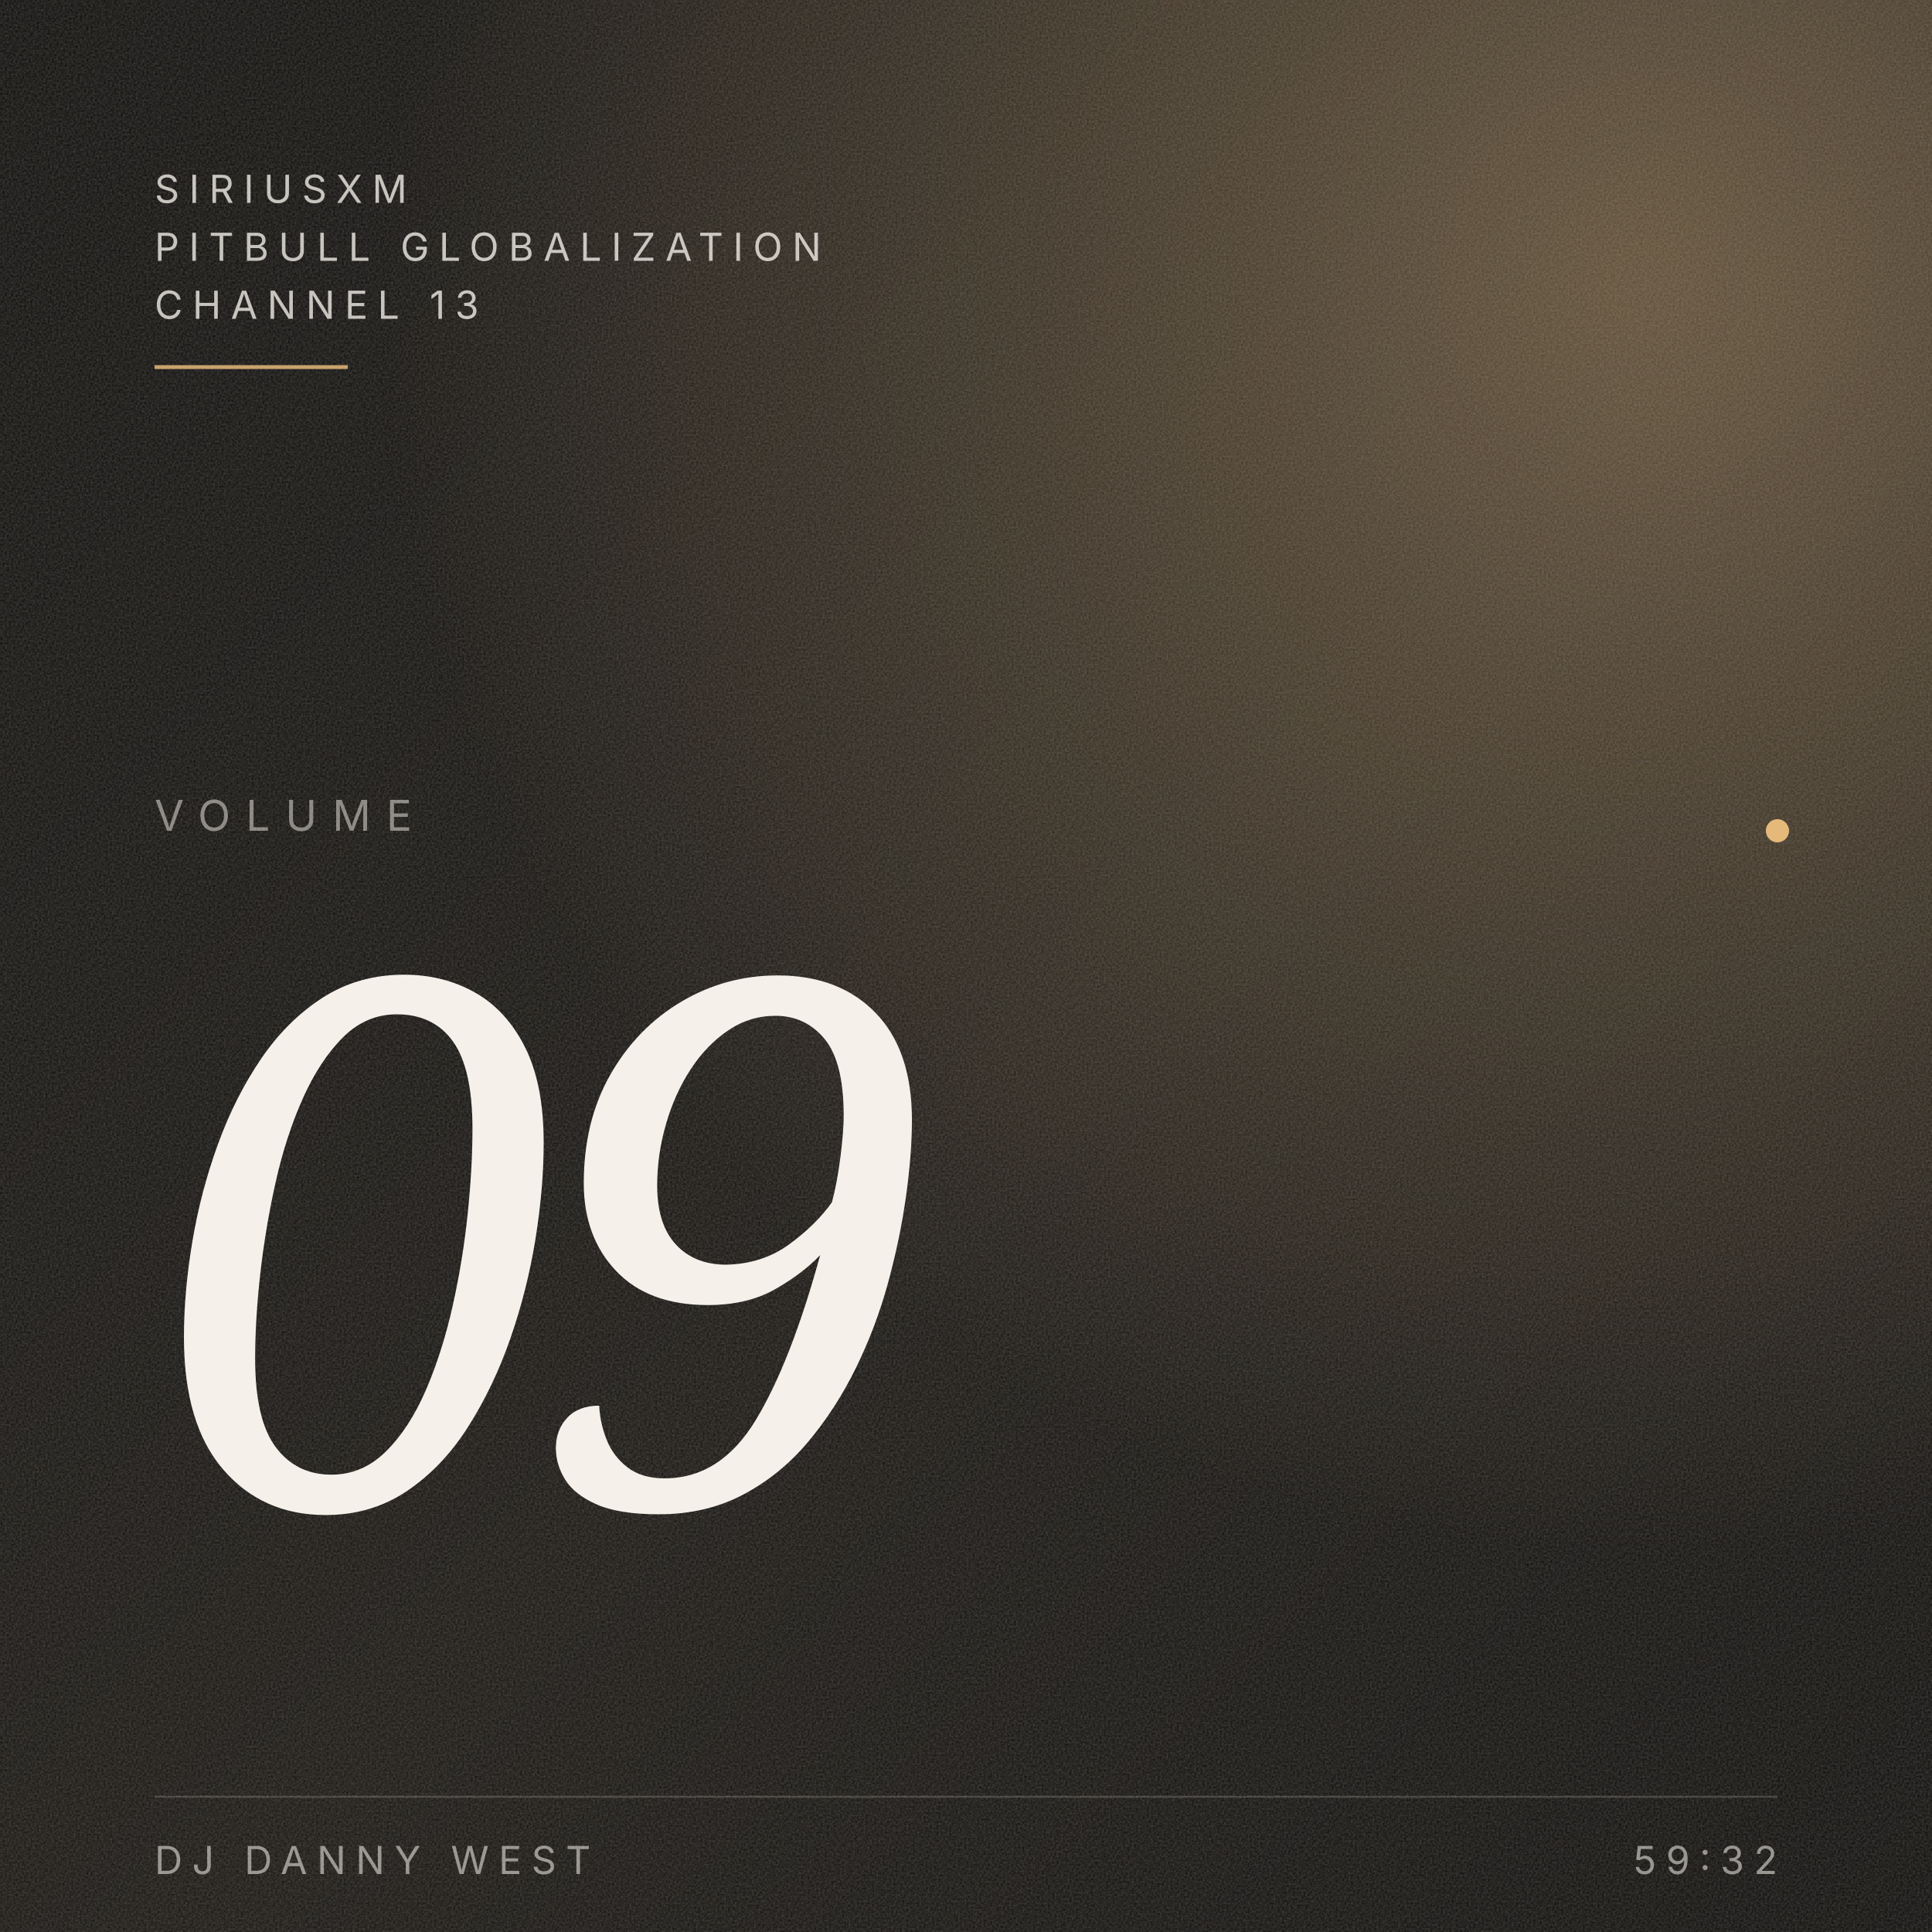
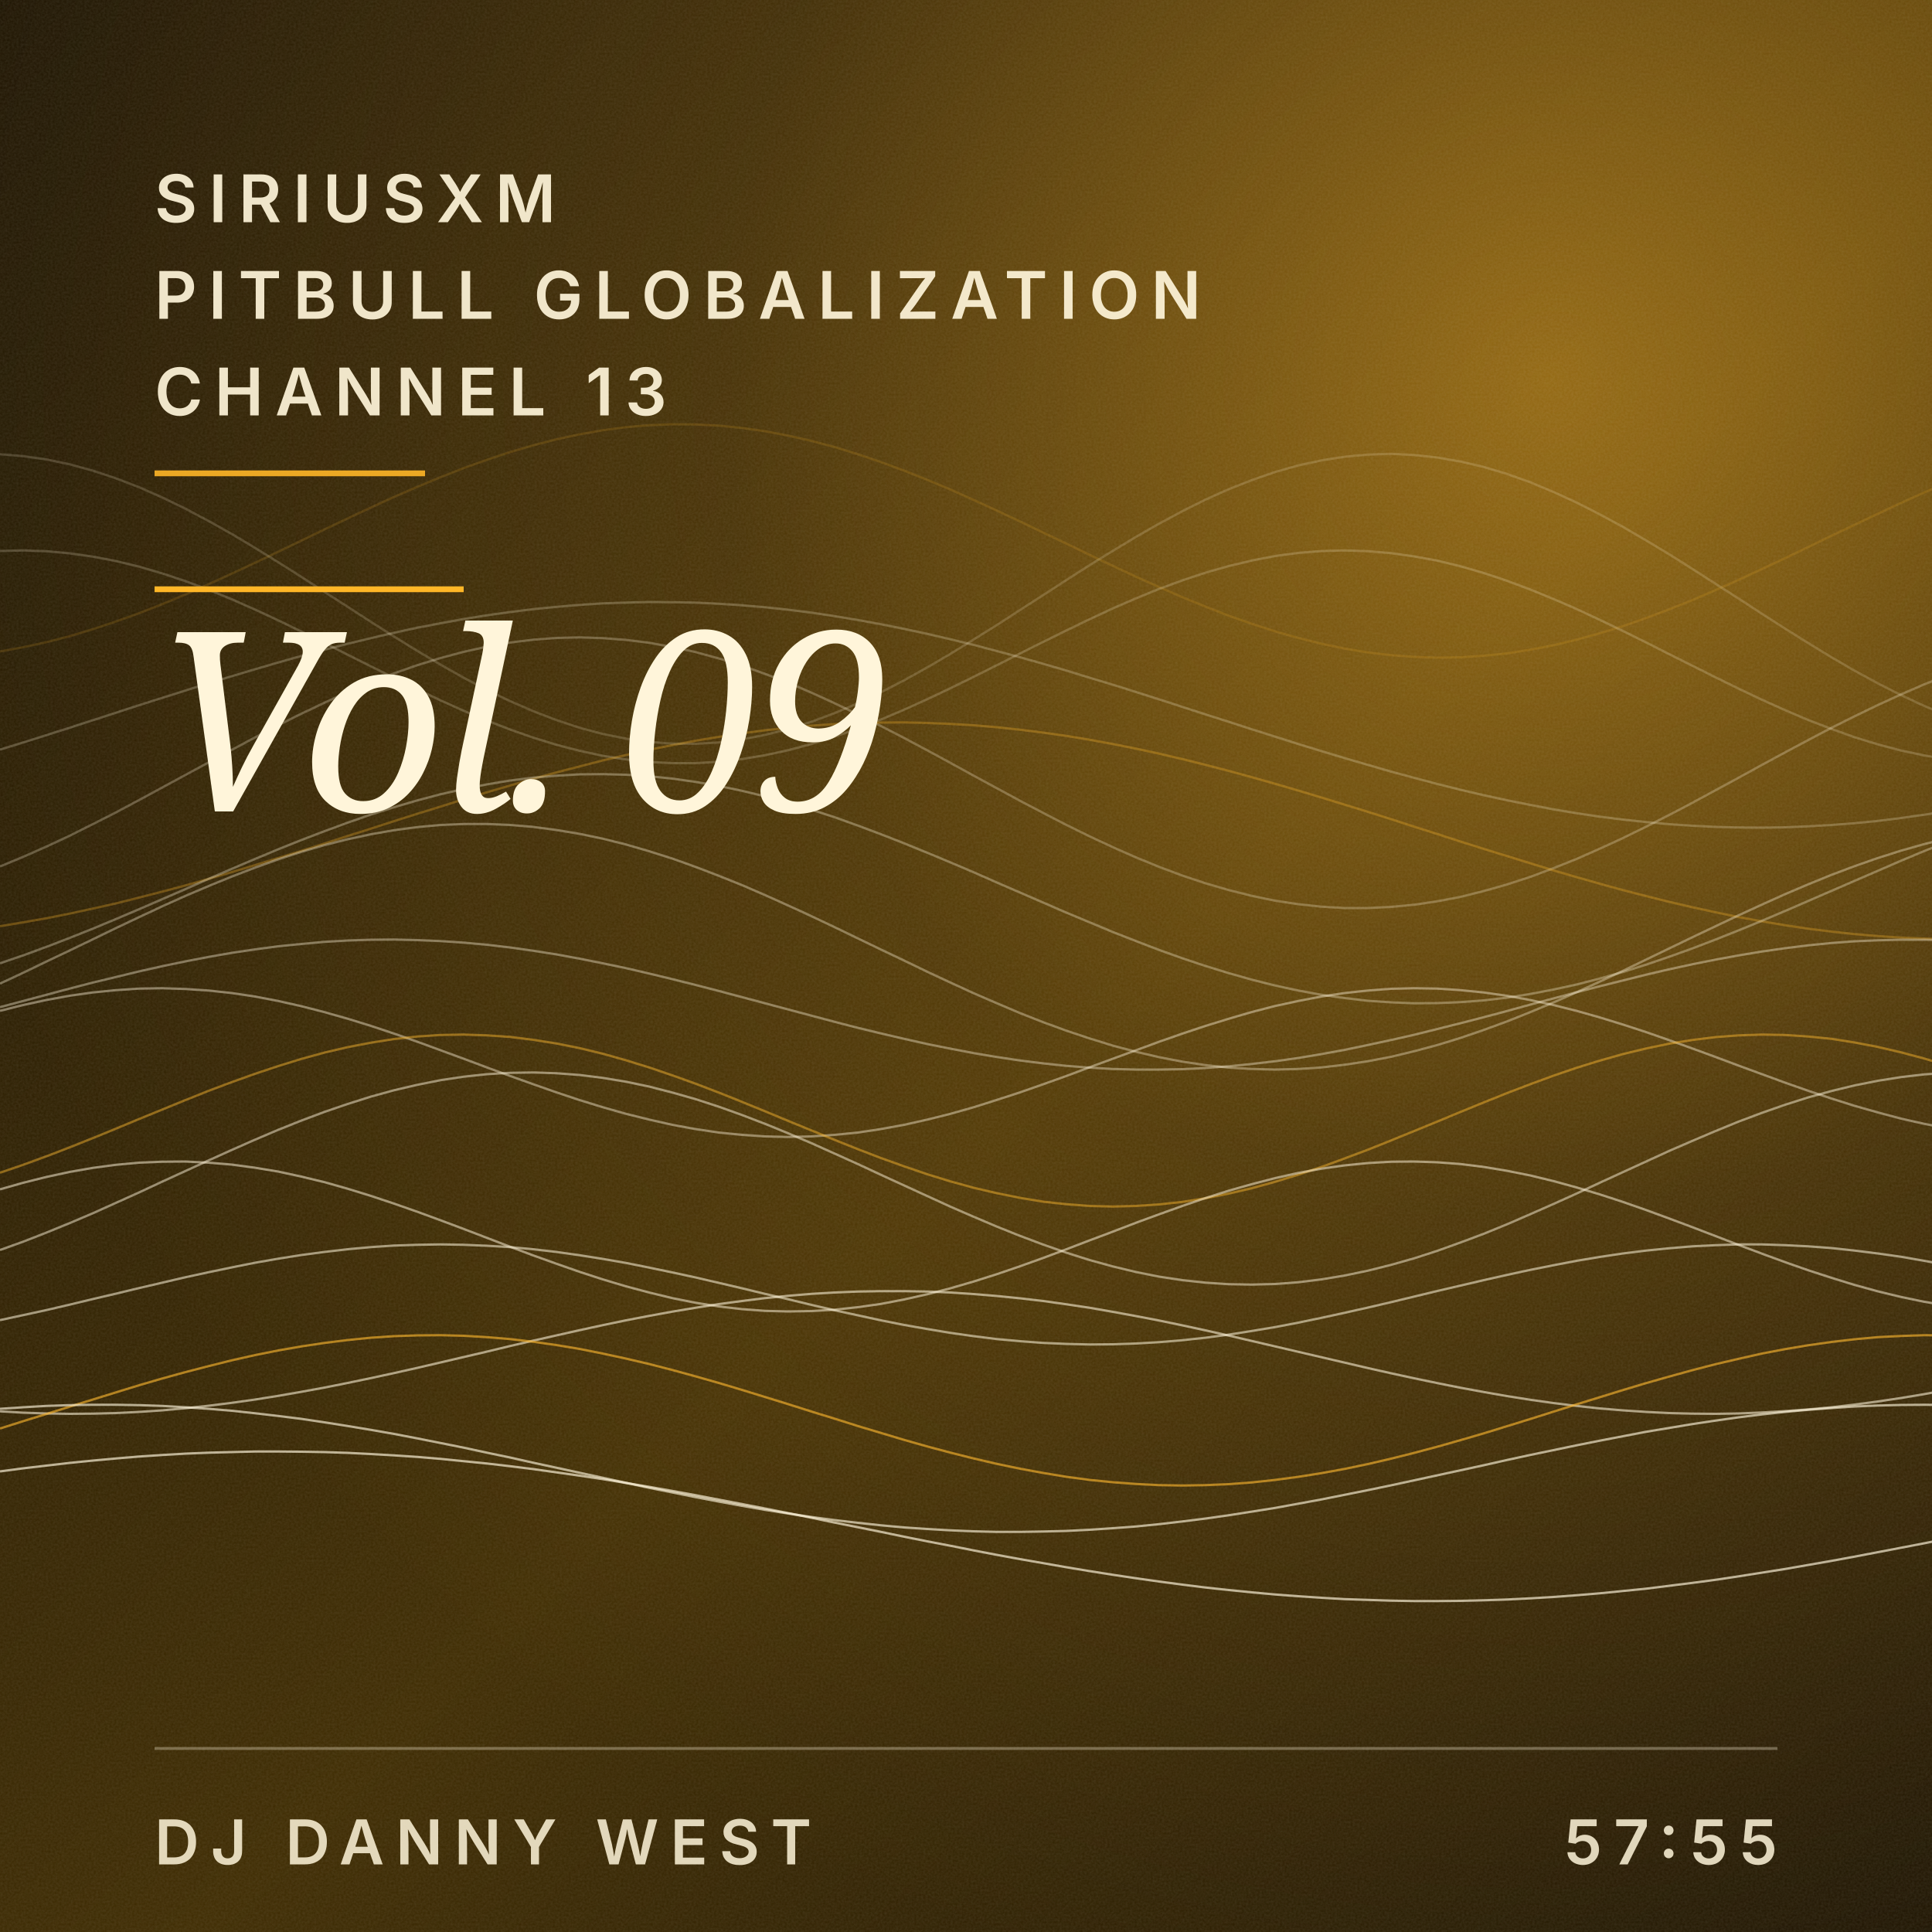
<svg xmlns="http://www.w3.org/2000/svg" viewBox="0 0 1000 1000" preserveAspectRatio="xMidYMid slice">
  <defs>
    <linearGradient id="bg" x1="0" y1="0" x2="1" y2="1">
-       <stop offset="0" stop-color="#0A0907" />
-       <stop offset="0.55" stop-color="#14110D" />
-       <stop offset="1" stop-color="#0A0907" />
+       <stop offset="0" stop-color="#1A1100" />
+       <stop offset="0.55" stop-color="#3D2A00" />
+       <stop offset="1" stop-color="#1A1100" />
    </linearGradient>
-     <radialGradient id="ember" cx="0.85" cy="0.15" r="0.65">
-       <stop offset="0" stop-color="#E5B97A" stop-opacity="0.35" />
-       <stop offset="1" stop-color="#E5B97A" stop-opacity="0" />
+     <radialGradient id="accentGlow" cx="0.8" cy="0.2" r="0.85">
+       <stop offset="0" stop-color="#FFB627" stop-opacity="0.45" />
+       <stop offset="0.5" stop-color="#FFB627" stop-opacity="0.12" />
+       <stop offset="1" stop-color="#FFB627" stop-opacity="0" />
    </radialGradient>
    <filter id="grain" x="0" y="0" width="100%" height="100%">
-       <feTurbulence type="fractalNoise" baseFrequency="0.9" numOctaves="3" stitchTiles="stitch" />
-       <feColorMatrix values="0 0 0 0 0.96  0 0 0 0 0.94  0 0 0 0 0.92  0 0 0 0.5 0" />
+       <feTurbulence type="fractalNoise" baseFrequency="0.85" numOctaves="2" seed="33" stitchTiles="stitch" />
+       <feColorMatrix values="0 0 0 0 0.96  0 0 0 0 0.94  0 0 0 0 0.92  0 0 0 0.18 0" />
+     </filter>
+     <filter id="softblur">
+       <feGaussianBlur stdDeviation="40" />
    </filter>
  </defs>
  <rect width="1000" height="1000" fill="url(#bg)" />
-   <rect width="1000" height="1000" fill="url(#ember)" />
-   <rect width="1000" height="1000" filter="url(#grain)" opacity="0.45" />
-   <g font-family="Inter, system-ui, sans-serif" fill="#F5F1EA">
-     <text x="80" y="105" font-size="20" letter-spacing="5" fill-opacity="0.78">SIRIUSXM</text>
-     <text x="80" y="135" font-size="20" letter-spacing="5" fill-opacity="0.78">PITBULL GLOBALIZATION</text>
-     <text x="80" y="165" font-size="20" letter-spacing="5" fill-opacity="0.78">CHANNEL 13</text>
-     <line x1="80" y1="190" x2="180" y2="190" stroke="#E5B97A" stroke-opacity="0.85" stroke-width="2" />
+   <rect width="1000" height="1000" fill="url(#accentGlow)" />
+   <polyline points="0,337.2 12,335.0 24,332.4 36,329.3 48,325.7 60,321.7 72,317.4 84,312.7 96,307.7 108,302.4 120,296.9 132,291.3 144,285.6 156,279.8 168,274.0 180,268.3 192,262.7 204,257.2 216,252.0 228,247.0 240,242.3 252,238.0 264,234.0 276,230.5 288,227.4 300,224.8 312,222.7 324,221.1 336,220.1 348,219.6 360,219.7 372,220.3 384,221.5 396,223.2 408,225.5 420,228.2 432,231.4 444,235.1 456,239.2 468,243.6 480,248.4 492,253.4 504,258.8 516,264.3 528,269.9 540,275.7 552,281.4 564,287.2 576,292.9 588,298.5 600,303.9 612,309.1 624,314.0 636,318.7 648,322.9 660,326.8 672,330.2 684,333.2 696,335.7 708,337.7 720,339.1 732,340.0 744,340.4 756,340.2 768,339.4 780,338.2 792,336.3 804,334.0 816,331.1 828,327.8 840,324.1 852,319.9 864,315.4 876,310.6 888,305.4 900,300.1 912,294.5 924,288.9 936,283.1 948,277.3 960,271.6 972,265.9 984,260.3 996,254.9 1008,249.8" fill="none" stroke="#FFB627" stroke-opacity="0.15" stroke-width="1.2" />
+   <polyline points="0,235.1 12,236.1 24,237.8 36,240.3 48,243.6 60,247.6 72,252.2 84,257.5 96,263.3 108,269.7 120,276.4 132,283.6 144,291.0 156,298.6 168,306.4 180,314.1 192,321.9 204,329.5 216,336.9 228,344.0 240,350.8 252,357.1 264,362.9 276,368.1 288,372.7 300,376.7 312,379.9 324,382.3 336,384.0 348,384.9 360,385.0 372,384.3 384,382.7 396,380.4 408,377.4 420,373.6 432,369.1 444,364.0 456,358.3 468,352.1 480,345.4 492,338.4 504,331.0 516,323.5 528,315.7 540,308.0 552,300.2 564,292.5 576,285.1 588,277.9 600,271.0 612,264.6 624,258.6 636,253.2 648,248.5 660,244.3 672,240.9 684,238.3 696,236.4 708,235.3 720,234.9 732,235.5 744,236.8 756,238.9 768,241.7 780,245.3 792,249.6 804,254.6 816,260.1 828,266.2 840,272.7 852,279.7 864,286.9 876,294.5 888,302.2 900,309.9 912,317.7 924,325.4 936,332.9 948,340.2 960,347.2 972,353.7 984,359.8 996,365.4 1008,370.3" fill="none" stroke="#FFF5DA" stroke-opacity="0.18" stroke-width="1.2" />
+   <polyline points="0,285.2 12,284.9 24,285.3 36,286.4 48,288.1 60,290.4 72,293.3 84,296.8 96,300.8 108,305.3 120,310.2 132,315.5 144,321.1 156,326.9 168,332.8 180,338.9 192,344.9 204,350.9 216,356.8 228,362.5 240,367.9 252,372.9 264,377.6 276,381.8 288,385.5 300,388.6 312,391.2 324,393.1 336,394.4 348,395.0 360,395.0 372,394.3 384,392.9 396,390.9 408,388.3 420,385.1 432,381.3 444,377.1 456,372.4 468,367.3 480,361.9 492,356.2 504,350.3 516,344.3 528,338.2 540,332.2 552,326.3 564,320.5 576,314.9 588,309.7 600,304.8 612,300.4 624,296.4 636,293.0 648,290.1 660,287.8 672,286.2 684,285.2 696,284.9 708,285.3 720,286.3 732,288.0 744,290.2 756,293.1 768,296.6 780,300.6 792,305.1 804,310.0 816,315.2 828,320.8 840,326.6 852,332.5 864,338.6 876,344.6 888,350.6 900,356.5 912,362.2 924,367.6 936,372.7 948,377.3 960,381.6 972,385.3 984,388.5 996,391.0 1008,393.0" fill="none" stroke="#FFF5DA" stroke-opacity="0.21" stroke-width="1.2" />
+   <polyline points="0,388.0 12,384.3 24,380.5 36,376.7 48,372.8 60,368.9 72,365.0 84,361.2 96,357.4 108,353.6 120,350.0 132,346.4 144,342.9 156,339.5 168,336.3 180,333.2 192,330.3 204,327.5 216,324.9 228,322.6 240,320.4 252,318.5 264,316.8 276,315.3 288,314.1 300,313.1 312,312.3 324,311.9 336,311.6 348,311.7 360,311.9 372,312.5 384,313.3 396,314.3 408,315.6 420,317.1 432,318.9 444,320.9 456,323.1 468,325.5 480,328.1 492,330.9 504,333.8 516,337.0 528,340.2 540,343.6 552,347.1 564,350.8 576,354.4 588,358.2 600,362.0 612,365.9 624,369.8 636,373.6 648,377.5 660,381.3 672,385.1 684,388.8 696,392.4 708,395.9 720,399.4 732,402.6 744,405.8 756,408.8 768,411.6 780,414.2 792,416.6 804,418.9 816,420.9 828,422.7 840,424.2 852,425.5 864,426.6 876,427.4 888,428.0 900,428.3 912,428.4 924,428.2 936,427.7 948,427.0 960,426.1 972,424.9 984,423.4 996,421.7 1008,419.8" fill="none" stroke="#FFF5DA" stroke-opacity="0.24" stroke-width="1.2" />
+   <polyline points="0,448.5 12,443.5 24,438.2 36,432.6 48,426.6 60,420.5 72,414.1 84,407.6 96,401.1 108,394.6 120,388.1 132,381.7 144,375.4 156,369.4 168,363.7 180,358.2 192,353.2 204,348.5 216,344.3 228,340.6 240,337.4 252,334.7 264,332.6 276,331.1 288,330.2 300,329.9 312,330.3 324,331.2 336,332.7 348,334.9 360,337.5 372,340.8 384,344.5 396,348.8 408,353.4 420,358.5 432,364.0 444,369.8 456,375.8 468,382.0 480,388.4 492,394.9 504,401.5 516,408.0 528,414.5 540,420.8 552,427.0 564,432.9 576,438.5 588,443.8 600,448.7 612,453.2 624,457.2 636,460.7 648,463.7 660,466.2 672,468.0 684,469.3 696,470.0 708,470.0 720,469.4 732,468.3 744,466.5 756,464.2 768,461.2 780,457.8 792,453.9 804,449.4 816,444.6 828,439.3 840,433.8 852,427.9 864,421.8 876,415.5 888,409.0 900,402.5 912,395.9 924,389.4 936,383.0 948,376.7 960,370.7 972,364.9 984,359.4 996,354.2 1008,349.5" fill="none" stroke="#FFF5DA" stroke-opacity="0.27" stroke-width="1.2" />
+   <polyline points="0,479.4 12,477.4 24,475.3 36,472.9 48,470.3 60,467.6 72,464.6 84,461.5 96,458.3 108,454.9 120,451.4 132,447.8 144,444.1 156,440.4 168,436.6 180,432.7 192,428.9 204,425.0 216,421.2 228,417.5 240,413.7 252,410.1 264,406.6 276,403.1 288,399.8 300,396.7 312,393.6 324,390.8 336,388.1 348,385.7 360,383.4 372,381.4 384,379.6 396,378.0 408,376.7 420,375.6 432,374.8 444,374.3 456,374.0 468,373.9 480,374.2 492,374.7 504,375.4 516,376.4 528,377.7 540,379.2 552,380.9 564,382.9 576,385.1 588,387.5 600,390.1 612,392.9 624,395.9 636,399.0 648,402.3 660,405.7 672,409.2 684,412.8 696,416.5 708,420.2 720,424.0 732,427.9 744,431.7 756,435.6 768,439.4 780,443.1 792,446.8 804,450.5 816,454.0 828,457.4 840,460.7 852,463.8 864,466.8 876,469.6 888,472.2 900,474.7 912,476.9 924,478.9 936,480.7 948,482.2 960,483.5 972,484.5 984,485.3 996,485.8 1008,486.1" fill="none" stroke="#FFB627" stroke-opacity="0.30" stroke-width="1.2" />
+   <polyline points="0,498.6 12,494.5 24,490.1 36,485.5 48,480.7 60,475.7 72,470.6 84,465.4 96,460.2 108,454.9 120,449.7 132,444.6 144,439.6 156,434.8 168,430.2 180,425.8 192,421.6 204,417.8 216,414.3 228,411.1 240,408.4 252,406.0 264,404.0 276,402.5 288,401.5 300,400.8 312,400.7 324,401.0 336,401.8 348,403.0 360,404.7 372,406.8 384,409.3 396,412.2 408,415.5 420,419.1 432,423.0 444,427.3 456,431.8 468,436.5 480,441.4 492,446.4 504,451.5 516,456.8 528,462.0 540,467.2 552,472.4 564,477.4 576,482.4 588,487.1 600,491.7 612,496.0 624,500.0 636,503.7 648,507.1 660,510.1 672,512.7 684,514.9 696,516.6 708,518.0 720,518.8 732,519.3 744,519.2 756,518.7 768,517.8 780,516.4 792,514.5 804,512.2 816,509.6 828,506.5 840,503.1 852,499.3 864,495.2 876,490.9 888,486.3 900,481.5 912,476.6 924,471.5 936,466.3 948,461.1 960,455.9 972,450.7 984,445.5 996,440.5 1008,435.7" fill="none" stroke="#FFF5DA" stroke-opacity="0.33" stroke-width="1.2" />
+   <polyline points="0,509.1 12,503.5 24,497.7 36,492.0 48,486.2 60,480.4 72,474.7 84,469.1 96,463.7 108,458.6 120,453.7 132,449.1 144,444.8 156,440.9 168,437.4 180,434.4 192,431.8 204,429.7 216,428.1 228,427.0 240,426.5 252,426.5 264,427.0 276,428.0 288,429.6 300,431.6 312,434.1 324,437.1 336,440.6 348,444.4 360,448.7 372,453.3 384,458.1 396,463.3 408,468.7 420,474.2 432,479.9 444,485.7 456,491.5 468,497.2 480,503.0 492,508.6 504,514.1 516,519.3 528,524.4 540,529.1 552,533.5 564,537.5 576,541.2 588,544.4 600,547.2 612,549.5 624,551.3 636,552.6 648,553.3 660,553.6 672,553.3 684,552.5 696,551.1 708,549.3 720,547.0 732,544.1 744,540.9 756,537.2 768,533.1 780,528.7 792,523.9 804,518.9 816,513.6 828,508.1 840,502.5 852,496.7 864,490.9 876,485.1 888,479.4 900,473.7 912,468.2 924,462.8 936,457.7 948,452.8 960,448.3 972,444.1 984,440.3 996,436.9 1008,433.9" fill="none" stroke="#FFF5DA" stroke-opacity="0.36" stroke-width="1.2" />
+   <polyline points="0,521.3 12,518.1 24,514.9 36,511.7 48,508.6 60,505.7 72,502.8 84,500.1 96,497.6 108,495.3 120,493.2 132,491.4 144,489.8 156,488.6 168,487.5 180,486.8 192,486.4 204,486.3 216,486.6 228,487.1 240,487.9 252,489.0 264,490.4 276,492.1 288,494.0 300,496.2 312,498.6 324,501.1 336,503.9 348,506.8 360,509.8 372,512.9 384,516.1 396,519.3 408,522.5 420,525.7 432,528.9 444,532.0 456,534.9 468,537.7 480,540.4 492,542.8 504,545.1 516,547.1 528,548.9 540,550.4 552,551.7 564,552.6 576,553.3 588,553.6 600,553.6 612,553.4 624,552.8 636,551.9 648,550.7 660,549.3 672,547.6 684,545.6 696,543.4 708,540.9 720,538.3 732,535.6 744,532.6 756,529.6 768,526.5 780,523.3 792,520.0 804,516.8 816,513.6 828,510.5 840,507.5 852,504.5 864,501.7 876,499.1 888,496.7 900,494.5 912,492.5 924,490.8 936,489.3 948,488.1 960,487.2 972,486.7 984,486.4 996,486.4 1008,486.7" fill="none" stroke="#FFF5DA" stroke-opacity="0.39" stroke-width="1.2" />
+   <polyline points="0,523.2 12,520.2 24,517.6 36,515.4 48,513.7 60,512.5 72,511.7 84,511.5 96,511.9 108,512.7 120,514.0 132,515.8 144,518.1 156,520.8 168,523.9 180,527.3 192,531.0 204,535.0 216,539.2 228,543.6 240,548.0 252,552.5 264,556.9 276,561.2 288,565.4 300,569.4 312,573.1 324,576.5 336,579.5 348,582.2 360,584.4 372,586.2 384,587.4 396,588.2 408,588.5 420,588.2 432,587.4 444,586.2 456,584.4 468,582.2 480,579.5 492,576.5 504,573.1 516,569.3 528,565.4 540,561.2 552,556.9 564,552.4 576,548.0 588,543.6 600,539.2 612,535.0 624,531.0 636,527.3 648,523.8 660,520.7 672,518.1 684,515.8 696,514.0 708,512.7 720,511.8 732,511.5 744,511.7 756,512.5 768,513.7 780,515.4 792,517.6 804,520.2 816,523.2 828,526.6 840,530.3 852,534.2 864,538.4 876,542.7 888,547.1 900,551.6 912,556.0 924,560.4 936,564.6 948,568.6 960,572.4 972,575.8 984,579.0 996,581.7 1008,584.0" fill="none" stroke="#FFF5DA" stroke-opacity="0.43" stroke-width="1.2" />
+   <polyline points="0,607.0 12,602.9 24,598.5 36,593.9 48,589.1 60,584.2 72,579.2 84,574.3 96,569.4 108,564.6 120,560.1 132,555.8 144,551.8 156,548.1 168,544.8 180,542.0 192,539.7 204,537.8 216,536.5 228,535.7 240,535.5 252,535.9 264,536.7 276,538.2 288,540.1 300,542.5 312,545.4 324,548.8 336,552.5 348,556.6 360,560.9 372,565.5 384,570.3 396,575.2 408,580.2 420,585.1 432,590.0 444,594.8 456,599.4 468,603.7 480,607.8 492,611.5 504,614.8 516,617.6 528,620.0 540,622.0 552,623.3 564,624.2 576,624.5 588,624.2 600,623.4 612,622.1 624,620.2 636,617.8 648,615.0 660,611.7 672,608.0 684,604.0 696,599.6 708,595.1 720,590.3 732,585.4 744,580.5 756,575.5 768,570.6 780,565.8 792,561.2 804,556.8 816,552.7 828,549.0 840,545.6 852,542.7 864,540.2 876,538.3 888,536.8 900,535.9 912,535.5 924,535.7 936,536.5 948,537.7 960,539.6 972,541.9 984,544.7 996,547.9 1008,551.5" fill="none" stroke="#FFB627" stroke-opacity="0.46" stroke-width="1.2" />
+   <polyline points="0,647.0 12,642.7 24,638.0 36,633.1 48,628.0 60,622.6 72,617.2 84,611.6 96,606.1 108,600.6 120,595.2 132,589.9 144,584.8 156,580.0 168,575.5 180,571.4 192,567.6 204,564.3 216,561.5 228,559.1 240,557.3 252,556.0 264,555.3 276,555.1 288,555.5 300,556.4 312,557.9 324,559.9 336,562.4 348,565.5 360,568.9 372,572.8 384,577.1 396,581.7 408,586.6 420,591.7 432,597.1 444,602.5 456,608.1 468,613.6 480,619.1 492,624.6 504,629.8 516,634.9 528,639.7 540,644.2 552,648.4 564,652.2 576,655.5 588,658.4 600,660.8 612,662.6 624,663.9 636,664.7 648,664.9 660,664.6 672,663.7 684,662.2 696,660.2 708,657.7 720,654.7 732,651.3 744,647.4 756,643.1 768,638.6 780,633.7 792,628.5 804,623.2 816,617.8 828,612.2 840,606.7 852,601.2 864,595.7 876,590.5 888,585.4 900,580.5 912,576.0 924,571.8 936,568.0 948,564.7 960,561.8 972,559.4 984,557.5 996,556.1 1008,555.3" fill="none" stroke="#FFF5DA" stroke-opacity="0.49" stroke-width="1.2" />
+   <polyline points="0,615.6 12,612.2 24,609.2 36,606.6 48,604.5 60,602.9 72,601.8 84,601.3 96,601.2 108,601.8 120,602.8 132,604.4 144,606.4 156,609.0 168,611.9 180,615.3 192,619.0 204,623.0 216,627.2 228,631.6 240,636.1 252,640.7 264,645.3 276,649.8 288,654.1 300,658.3 312,662.2 324,665.8 336,669.0 348,671.9 360,674.3 372,676.2 384,677.6 396,678.5 408,678.8 420,678.6 432,677.9 444,676.6 456,674.9 468,672.6 480,669.9 492,666.8 504,663.3 516,659.5 528,655.4 540,651.1 552,646.6 564,642.0 576,637.5 588,632.9 600,628.5 612,624.2 624,620.1 636,616.3 648,612.9 660,609.8 672,607.1 684,604.9 696,603.2 708,602.0 720,601.3 732,601.2 744,601.6 756,602.5 768,604.0 780,606.0 792,608.4 804,611.3 816,614.6 828,618.2 840,622.1 852,626.3 864,630.7 876,635.2 888,639.8 900,644.4 912,648.9 924,653.3 936,657.5 948,661.4 960,665.1 972,668.4 984,671.3 996,673.8 1008,675.8" fill="none" stroke="#FFF5DA" stroke-opacity="0.52" stroke-width="1.2" />
+   <polyline points="0,683.3 12,680.7 24,678.1 36,675.3 48,672.4 60,669.6 72,666.7 84,663.9 96,661.1 108,658.5 120,656.0 132,653.6 144,651.5 156,649.6 168,648.0 180,646.6 192,645.5 204,644.7 216,644.3 228,644.1 240,644.3 252,644.8 264,645.5 276,646.6 288,648.0 300,649.7 312,651.6 324,653.7 336,656.1 348,658.6 360,661.2 372,664.0 384,666.8 396,669.7 408,672.5 420,675.4 432,678.2 444,680.8 456,683.4 468,685.8 480,687.9 492,689.9 504,691.6 516,693.1 528,694.2 540,695.1 552,695.6 564,695.9 576,695.8 588,695.4 600,694.7 612,693.7 624,692.4 636,690.8 648,688.9 660,686.9 672,684.6 684,682.1 696,679.5 708,676.8 720,674.0 732,671.1 744,668.2 756,665.4 768,662.6 780,659.9 792,657.3 804,654.9 816,652.6 828,650.6 840,648.8 852,647.3 864,646.1 876,645.1 888,644.5 900,644.1 912,644.1 924,644.5 936,645.1 948,646.0 960,647.3 972,648.8 984,650.5 996,652.6 1008,654.8" fill="none" stroke="#FFF5DA" stroke-opacity="0.55" stroke-width="1.2" />
+   <polyline points="0,730.5 12,731.2 24,731.6 36,731.8 48,731.7 60,731.4 72,730.8 84,730.0 96,728.9 108,727.6 120,726.1 132,724.4 144,722.5 156,720.4 168,718.2 180,715.8 192,713.3 204,710.7 216,708.0 228,705.2 240,702.4 252,699.6 264,696.7 276,693.9 288,691.2 300,688.5 312,685.9 324,683.4 336,681.1 348,678.9 360,676.9 372,675.0 384,673.4 396,671.9 408,670.7 420,669.7 432,669.0 444,668.5 456,668.3 468,668.3 480,668.5 492,669.0 504,669.8 516,670.8 528,672.0 540,673.4 552,675.1 564,676.9 576,679.0 588,681.2 600,683.5 612,686.0 624,688.6 636,691.3 648,694.1 660,696.9 672,699.7 684,702.5 696,705.3 708,708.1 720,710.8 732,713.4 744,715.9 756,718.3 768,720.5 780,722.6 792,724.5 804,726.2 816,727.7 828,729.0 840,730.0 852,730.8 864,731.4 876,731.7 888,731.8 900,731.6 912,731.1 924,730.4 936,729.5 948,728.4 960,727.0 972,725.4 984,723.6 996,721.6 1008,719.4" fill="none" stroke="#FFF5DA" stroke-opacity="0.58" stroke-width="1.2" />
+   <polyline points="0,739.4 12,735.6 24,731.9 36,728.1 48,724.4 60,720.7 72,717.0 84,713.5 96,710.2 108,707.1 120,704.1 132,701.4 144,699.0 156,696.9 168,695.1 180,693.6 192,692.4 204,691.6 216,691.2 228,691.1 240,691.4 252,692.1 264,693.1 276,694.5 288,696.2 300,698.2 312,700.6 324,703.2 336,706.0 348,709.1 360,712.4 372,715.8 384,719.4 396,723.1 408,726.8 420,730.6 432,734.3 444,738.1 456,741.7 468,745.3 480,748.7 492,751.9 504,754.9 516,757.7 528,760.2 540,762.4 552,764.4 564,766.0 576,767.2 588,768.1 600,768.7 612,768.9 624,768.7 636,768.2 648,767.3 660,766.0 672,764.4 684,762.5 696,760.3 708,757.8 720,755.0 732,752.0 744,748.8 756,745.4 768,741.9 780,738.2 792,734.5 804,730.7 816,726.9 828,723.2 840,719.5 852,715.9 864,712.5 876,709.2 888,706.1 900,703.3 912,700.6 924,698.3 936,696.3 948,694.6 960,693.2 972,692.1 984,691.5 996,691.1 1008,691.2" fill="none" stroke="#FFB627" stroke-opacity="0.61" stroke-width="1.2" />
+   <polyline points="0,729.2 12,728.4 24,727.7 36,727.3 48,727.1 60,727.1 72,727.3 84,727.7 96,728.4 108,729.2 120,730.2 132,731.5 144,732.9 156,734.4 168,736.2 180,738.1 192,740.1 204,742.2 216,744.5 228,746.9 240,749.3 252,751.9 264,754.4 276,757.1 288,759.7 300,762.3 312,764.9 324,767.5 336,770.1 348,772.5 360,774.9 372,777.2 384,779.4 396,781.5 408,783.4 420,785.2 432,786.8 444,788.2 456,789.5 468,790.6 480,791.4 492,792.1 504,792.6 516,792.9 528,792.9 540,792.7 552,792.4 564,791.8 576,791.0 588,790.1 600,788.9 612,787.5 624,786.0 636,784.3 648,782.4 660,780.5 672,778.3 684,776.1 696,773.7 708,771.3 720,768.8 732,766.2 744,763.6 756,761.0 768,758.4 780,755.7 792,753.1 804,750.6 816,748.1 828,745.7 840,743.4 852,741.1 864,739.1 876,737.1 888,735.3 900,733.6 912,732.1 924,730.8 936,729.7 948,728.8 960,728.0 972,727.5 984,727.2 996,727.1 1008,727.2" fill="none" stroke="#FFF5DA" stroke-opacity="0.64" stroke-width="1.2" />
+   <polyline points="0,761.6 12,760.0 24,758.6 36,757.2 48,756.0 60,754.9 72,753.9 84,753.1 96,752.4 108,751.9 120,751.6 132,751.3 144,751.3 156,751.4 168,751.6 180,752.0 192,752.6 204,753.3 216,754.1 228,755.1 240,756.3 252,757.5 264,758.9 276,760.4 288,762.1 300,763.8 312,765.6 324,767.6 336,769.6 348,771.7 360,773.9 372,776.2 384,778.5 396,780.8 408,783.2 420,785.6 432,788.1 444,790.5 456,792.9 468,795.4 480,797.8 492,800.1 504,802.5 516,804.8 528,807.0 540,809.1 552,811.2 564,813.2 576,815.1 588,816.9 600,818.6 612,820.2 624,821.7 636,823.0 648,824.2 660,825.3 672,826.2 684,827.0 696,827.7 708,828.1 720,828.5 732,828.7 744,828.7 756,828.6 768,828.3 780,827.9 792,827.3 804,826.6 816,825.7 828,824.7 840,823.5 852,822.3 864,820.8 876,819.3 888,817.7 900,815.9 912,814.0 924,812.1 936,810.0 948,807.9 960,805.7 972,803.4 984,801.1 996,798.8 1008,796.4" fill="none" stroke="#FFF5DA" stroke-opacity="0.67" stroke-width="1.2" />
+   <rect width="1000" height="1000" filter="url(#grain)" opacity="0.55" />
+   <g font-family="Inter, system-ui, sans-serif" fill="#FFF5DA" fill-opacity="0.92" font-weight="600">
+     <text x="80" y="115" font-size="34" letter-spacing="6">SIRIUSXM</text>
+     <text x="80" y="165" font-size="34" letter-spacing="6">PITBULL GLOBALIZATION</text>
+     <text x="80" y="215" font-size="34" letter-spacing="6">CHANNEL 13</text>
+     <line x1="80" y1="245" x2="220" y2="245" stroke="#FFB627" stroke-opacity="0.9" stroke-width="3" />
  </g>
-   <g font-family="Inter, system-ui, sans-serif" fill="#F5F1EA" fill-opacity="0.5">
-     <text x="80" y="430" font-size="22" letter-spacing="8">VOLUME</text>
-   </g>
-   <g font-family="Fraunces, Georgia, serif" fill="#F5F1EA" style="font-variation-settings: 'opsz' 144;">
-     <text x="80" y="780" font-size="380" font-style="italic" font-weight="300" letter-spacing="-18">09</text>
-   </g>
-   <circle cx="920" cy="430" r="6" fill="#E5B97A" />
-   <g font-family="Inter, system-ui, sans-serif" fill="#F5F1EA" fill-opacity="0.55">
-     <line x1="80" y1="930" x2="920" y2="930" stroke="#F5F1EA" stroke-opacity="0.18" stroke-width="1" />
-     <text x="80" y="970" font-size="20" letter-spacing="5">DJ DANNY WEST</text>
-     <text x="920" y="970" text-anchor="end" font-size="20" letter-spacing="5">59:32</text>
+   <line x1="80" y1="305" x2="240" y2="305" stroke="#FFB627" stroke-width="3" />
+   <text x="80" y="420" font-family="Fraunces, Georgia, serif" font-size="130" font-style="italic" font-weight="500" fill="#FFF5DA" letter-spacing="-4">Vol. 09</text>
+   <g font-family="Inter, system-ui, sans-serif" fill="#FFF5DA" fill-opacity="0.85" font-weight="600">
+     <line x1="80" y1="905" x2="920" y2="905" stroke="#FFF5DA" stroke-opacity="0.32" stroke-width="1.5" />
+     <text x="80" y="965" font-size="32" letter-spacing="6">DJ DANNY WEST</text>
+     <text x="920" y="965" text-anchor="end" font-size="32" letter-spacing="6">57:55</text>
  </g>
</svg>
